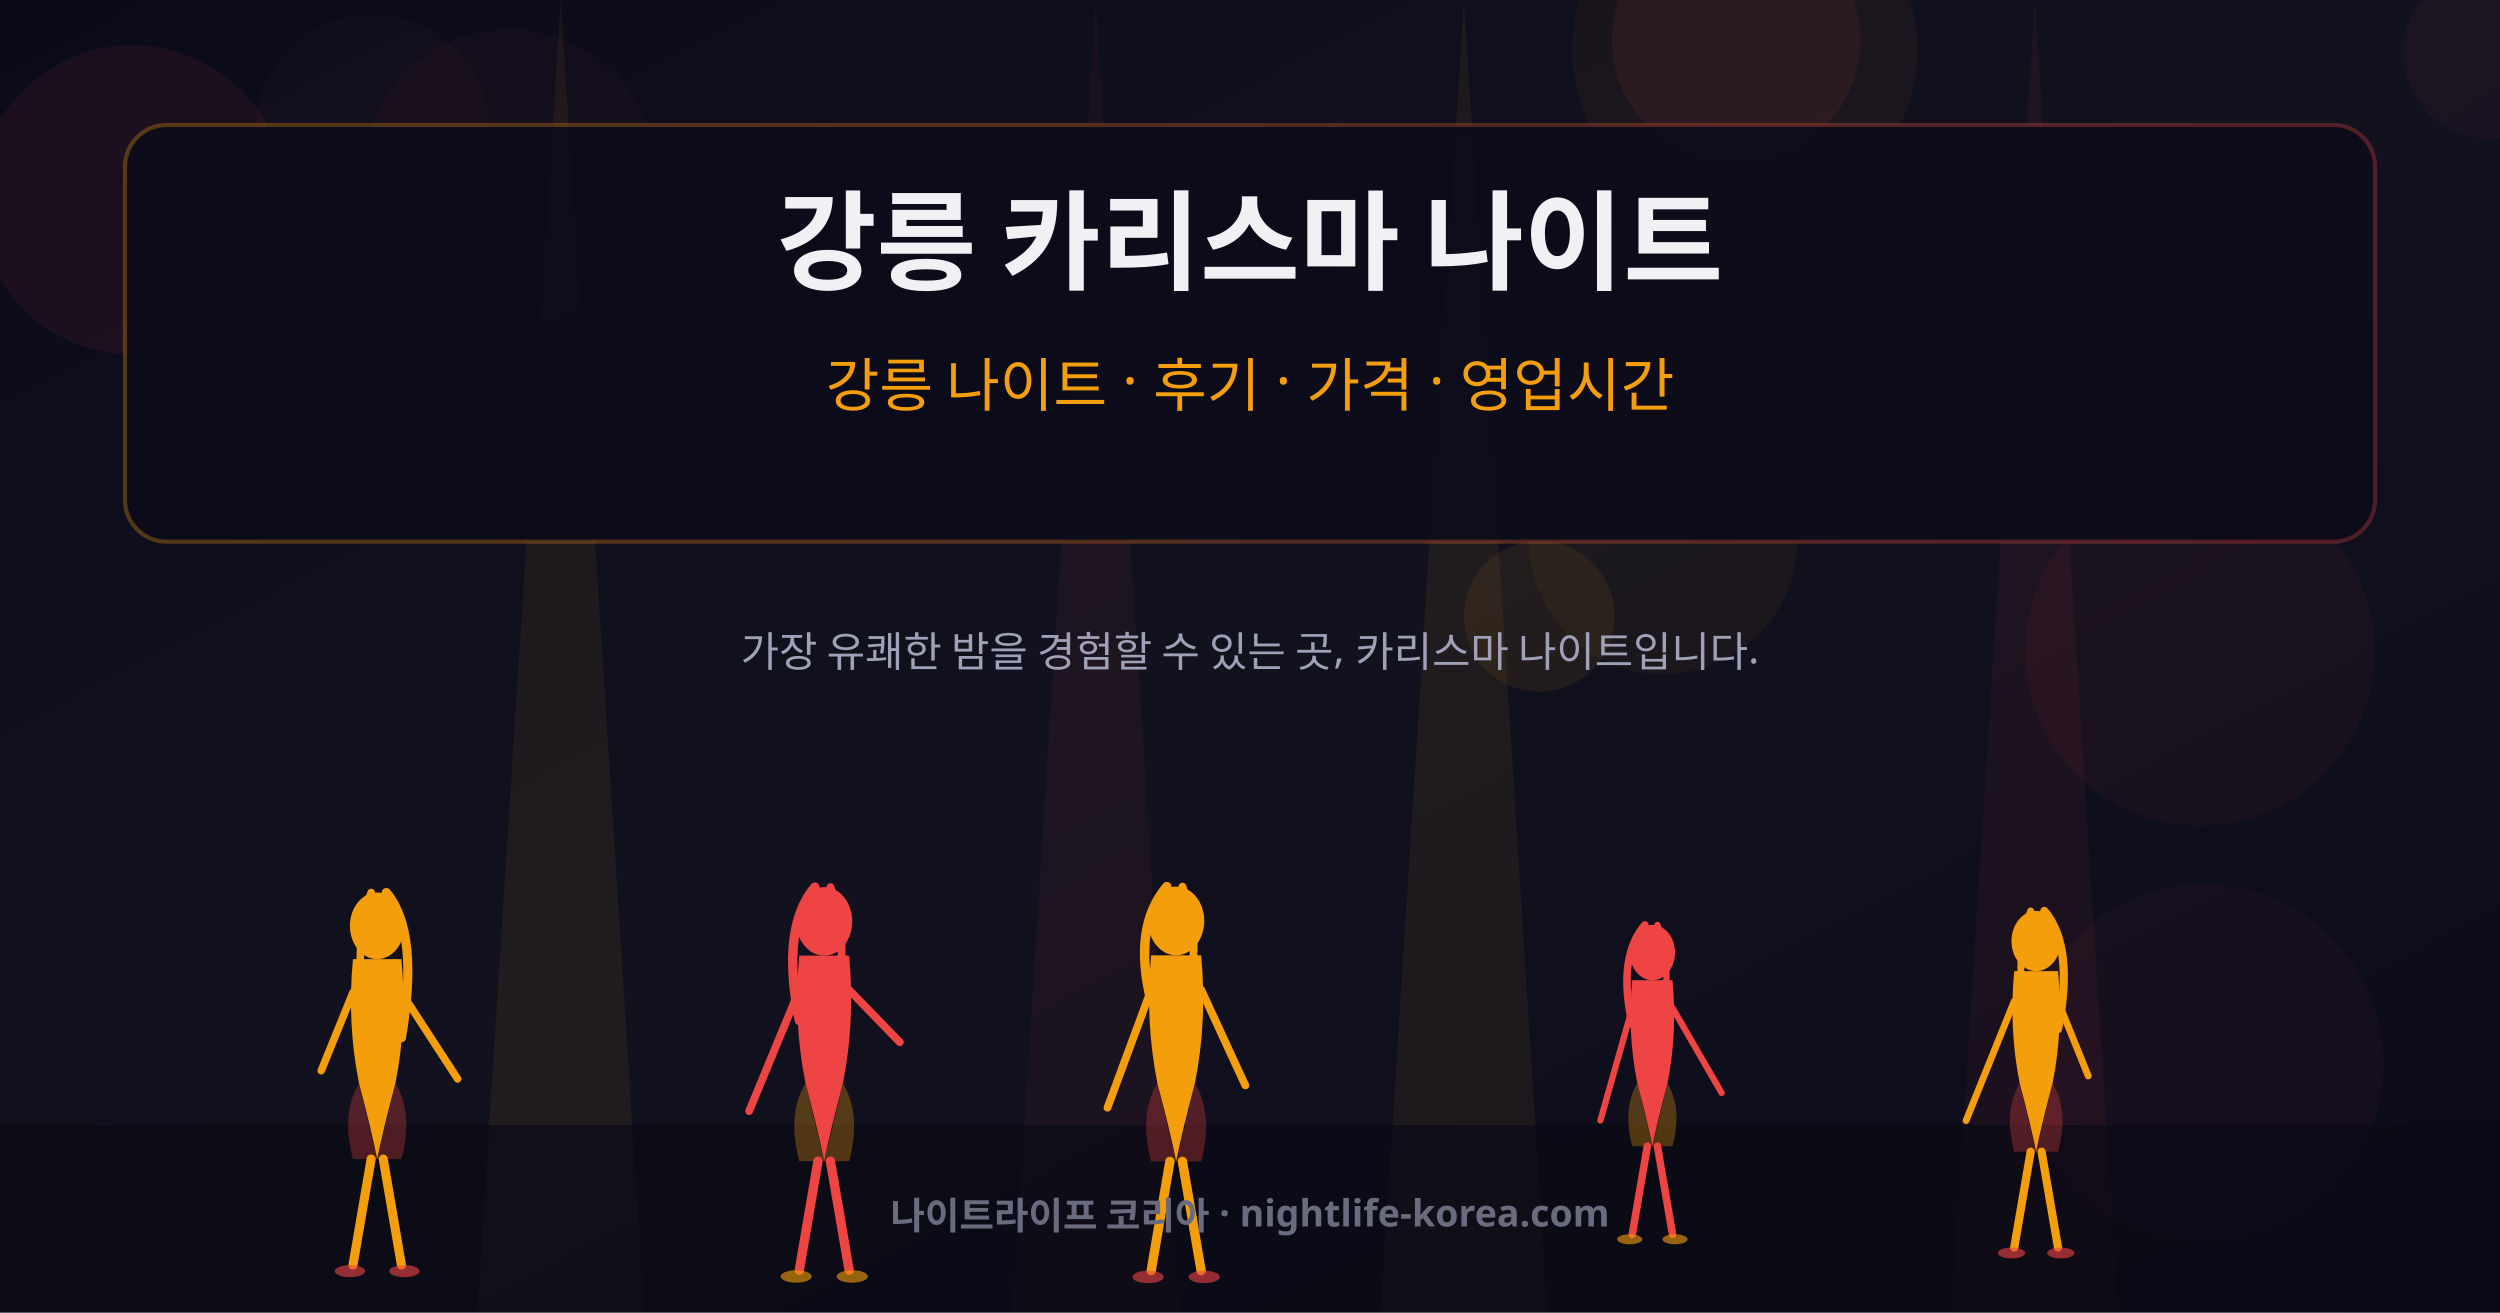
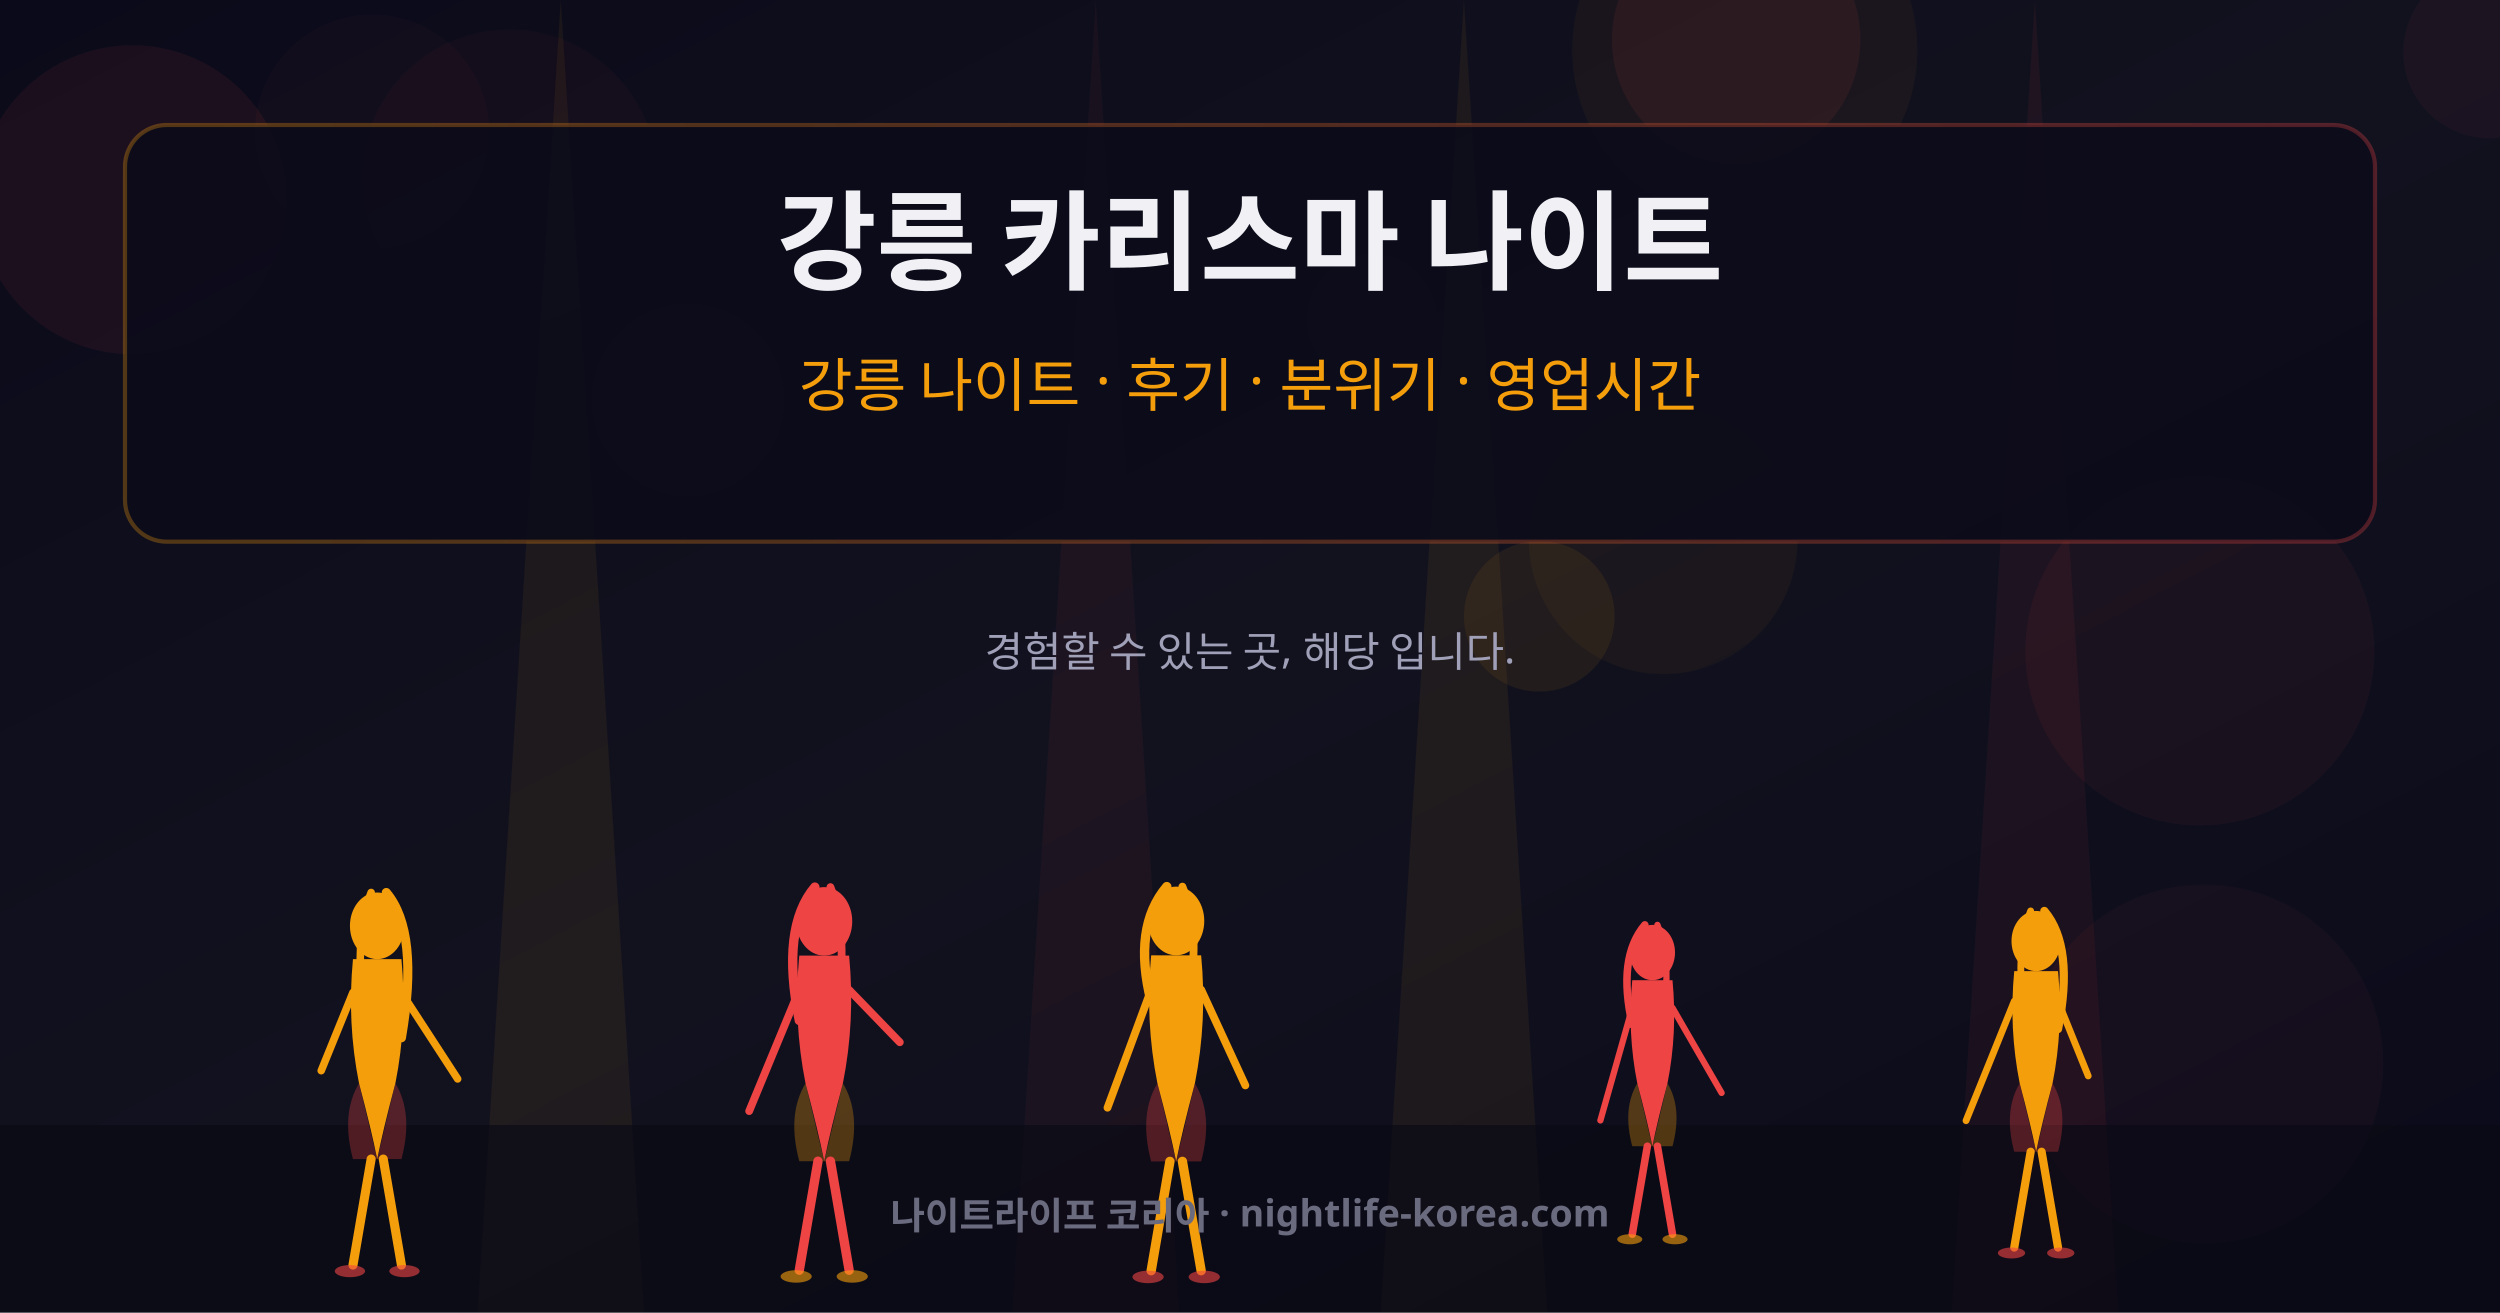
<svg xmlns="http://www.w3.org/2000/svg" viewBox="0 0 1200 630" width="1200" height="630">
  <defs>
    <linearGradient id="ogbg" x1="0%" y1="0%" x2="100%" y2="100%">
      <stop offset="0%" style="stop-color:#0a0a1a" />
      <stop offset="50%" style="stop-color:#12121f" />
      <stop offset="100%" style="stop-color:#0a0a1a" />
    </linearGradient>
    <linearGradient id="ogtxt" x1="0%" y1="0%" x2="100%" y2="0%">
      <stop offset="0%" style="stop-color:#f59e0b" />
      <stop offset="100%" style="stop-color:#ef4444" />
    </linearGradient>
  </defs>
  <rect width="1200" height="630" fill="url(#ogbg)" />
  <polygon points="269.158,0 229.158,630 309.158,630" fill="#f59e0b" opacity="0.068" />
  <polygon points="525.979,0 485.979,630 565.979,630" fill="#ef4444" opacity="0.058" />
  <polygon points="702.677,0 662.677,630 742.677,630" fill="#f59e0b" opacity="0.067" />
  <polygon points="976.74,0 936.74,630 1016.74,630" fill="#ef4444" opacity="0.064" />
  <circle cx="330.255" cy="191.917" r="46.043" fill="#f59e0b" opacity="0.056" />
  <circle cx="833.372" cy="19.074" r="59.627" fill="#ef4444" opacity="0.078" />
  <circle cx="738.871" cy="295.818" r="36.162" fill="#f59e0b" opacity="0.077" />
  <circle cx="837.503" cy="23.863" r="82.834" fill="#f59e0b" opacity="0.047" />
  <circle cx="798.328" cy="259.105" r="64.476" fill="#f59e0b" opacity="0.044" />
  <circle cx="1057.947" cy="510.624" r="86.039" fill="#ef4444" opacity="0.043" />
  <circle cx="1194.944" cy="25.053" r="41.325" fill="#ef4444" opacity="0.049" />
  <circle cx="244.565" cy="84.843" r="70.705" fill="#ef4444" opacity="0.039" />
  <circle cx="178.591" cy="63.137" r="56.145" fill="#ef4444" opacity="0.032" />
  <circle cx="63.499" cy="95.888" r="74.176" fill="#ef4444" opacity="0.075" />
  <circle cx="658.477" cy="153.028" r="30.995" fill="#ef4444" opacity="0.044" />
  <circle cx="1055.942" cy="312.445" r="83.782" fill="#ef4444" opacity="0.057" />
  <rect x="0" y="540" width="1200" height="90" fill="#0a0a14" opacity="0.7" />
  <g transform="translate(181.0564,520) scale(1.453953)">
    <ellipse cx="0" cy="-52" rx="9" ry="11" fill="#f59e0b" />
    <path d="M3,-63 Q14,-50 8,-15.049" stroke="#f59e0b" stroke-width="3" fill="none" stroke-linecap="round" />
    <path d="M-2,-63 Q-8,-48 -4,-18.049" stroke="#f59e0b" stroke-width="2.5" fill="none" stroke-linecap="round" />
    <path d="M-8,-41 Q-10,-20 -6,0 Q-2,15 0,25 Q2,15 6,0 Q10,-20 8,-41 Z" fill="#f59e0b" />
    <path d="M-6,0 Q-12,10 -8,25 L0,25 Z" fill="#ef4444" opacity="0.3" />
    <path d="M6,0 Q12,10 8,25 L0,25 Z" fill="#ef4444" opacity="0.3" />
    <line x1="-2" y1="25" x2="-8" y2="60" stroke="#f59e0b" stroke-width="3" stroke-linecap="round" />
    <line x1="2" y1="25" x2="8" y2="60" stroke="#f59e0b" stroke-width="3" stroke-linecap="round" />
    <ellipse cx="-9" cy="62" rx="5" ry="2" fill="#ef4444" opacity="0.6" />
    <ellipse cx="9" cy="62" rx="5" ry="2" fill="#ef4444" opacity="0.6" />
    <line x1="-8" y1="-30" x2="-18.48" y2="-4.183" stroke="#f59e0b" stroke-width="2.5" stroke-linecap="round" />
    <line x1="8" y1="-30" x2="26.561" y2="-1.456" stroke="#f59e0b" stroke-width="2.5" stroke-linecap="round" />
  </g>
  <g transform="translate(395.6174,520) scale(1.495078)">
    <ellipse cx="0" cy="-52" rx="9" ry="11" fill="#ef4444" />
    <path d="M-3,-63 Q-14,-50 -8,-20.203" stroke="#ef4444" stroke-width="3" fill="none" stroke-linecap="round" />
    <path d="M2,-63 Q8,-48 4,-23.203" stroke="#ef4444" stroke-width="2.5" fill="none" stroke-linecap="round" />
    <path d="M-8,-41 Q-10,-20 -6,0 Q-2,15 0,25 Q2,15 6,0 Q10,-20 8,-41 Z" fill="#ef4444" />
    <path d="M-6,0 Q-12,10 -8,25 L0,25 Z" fill="#f59e0b" opacity="0.3" />
    <path d="M6,0 Q12,10 8,25 L0,25 Z" fill="#f59e0b" opacity="0.3" />
    <line x1="-2" y1="25" x2="-8" y2="60" stroke="#ef4444" stroke-width="3" stroke-linecap="round" />
    <line x1="2" y1="25" x2="8" y2="60" stroke="#ef4444" stroke-width="3" stroke-linecap="round" />
    <ellipse cx="-9" cy="62" rx="5" ry="2" fill="#f59e0b" opacity="0.6" />
    <ellipse cx="9" cy="62" rx="5" ry="2" fill="#f59e0b" opacity="0.6" />
    <line x1="-8" y1="-30" x2="-24.092" y2="8.916" stroke="#ef4444" stroke-width="2.5" stroke-linecap="round" />
    <line x1="8" y1="-30" x2="24.272" y2="-13.193" stroke="#ef4444" stroke-width="2.5" stroke-linecap="round" />
  </g>
  <g transform="translate(564.5557,520) scale(1.498791)">
    <ellipse cx="0" cy="-52" rx="9" ry="11" fill="#f59e0b" />
    <path d="M-3,-63 Q-14,-50 -8,-26.159" stroke="#f59e0b" stroke-width="3" fill="none" stroke-linecap="round" />
    <path d="M2,-63 Q8,-48 4,-29.159" stroke="#f59e0b" stroke-width="2.5" fill="none" stroke-linecap="round" />
    <path d="M-8,-41 Q-10,-20 -6,0 Q-2,15 0,25 Q2,15 6,0 Q10,-20 8,-41 Z" fill="#f59e0b" />
    <path d="M-6,0 Q-12,10 -8,25 L0,25 Z" fill="#ef4444" opacity="0.3" />
    <path d="M6,0 Q12,10 8,25 L0,25 Z" fill="#ef4444" opacity="0.3" />
    <line x1="-2" y1="25" x2="-8" y2="60" stroke="#f59e0b" stroke-width="3" stroke-linecap="round" />
    <line x1="2" y1="25" x2="8" y2="60" stroke="#f59e0b" stroke-width="3" stroke-linecap="round" />
    <ellipse cx="-9" cy="62" rx="5" ry="2" fill="#ef4444" opacity="0.6" />
    <ellipse cx="9" cy="62" rx="5" ry="2" fill="#ef4444" opacity="0.6" />
    <line x1="-8" y1="-30" x2="-21.99" y2="7.802" stroke="#f59e0b" stroke-width="2.5" stroke-linecap="round" />
    <line x1="8" y1="-30" x2="22.158" y2="0.665" stroke="#f59e0b" stroke-width="2.5" stroke-linecap="round" />
  </g>
  <g transform="translate(793.1445,520) scale(1.207247)">
    <ellipse cx="0" cy="-52" rx="9" ry="11" fill="#ef4444" />
    <path d="M-3,-63 Q-14,-50 -8,-23.367" stroke="#ef4444" stroke-width="3" fill="none" stroke-linecap="round" />
    <path d="M2,-63 Q8,-48 4,-26.367" stroke="#ef4444" stroke-width="2.5" fill="none" stroke-linecap="round" />
    <path d="M-8,-41 Q-10,-20 -6,0 Q-2,15 0,25 Q2,15 6,0 Q10,-20 8,-41 Z" fill="#ef4444" />
    <path d="M-6,0 Q-12,10 -8,25 L0,25 Z" fill="#f59e0b" opacity="0.3" />
    <path d="M6,0 Q12,10 8,25 L0,25 Z" fill="#f59e0b" opacity="0.3" />
    <line x1="-2" y1="25" x2="-8" y2="60" stroke="#ef4444" stroke-width="3" stroke-linecap="round" />
    <line x1="2" y1="25" x2="8" y2="60" stroke="#ef4444" stroke-width="3" stroke-linecap="round" />
    <ellipse cx="-9" cy="62" rx="5" ry="2" fill="#f59e0b" opacity="0.6" />
    <ellipse cx="9" cy="62" rx="5" ry="2" fill="#f59e0b" opacity="0.6" />
    <line x1="-8" y1="-30" x2="-20.673" y2="14.744" stroke="#ef4444" stroke-width="2.5" stroke-linecap="round" />
    <line x1="8" y1="-30" x2="27.522" y2="3.804" stroke="#ef4444" stroke-width="2.5" stroke-linecap="round" />
  </g>
  <g transform="translate(977.3412,520) scale(1.313448)">
    <ellipse cx="0" cy="-52" rx="9" ry="11" fill="#f59e0b" />
    <path d="M3,-63 Q14,-50 8,-19.841" stroke="#f59e0b" stroke-width="3" fill="none" stroke-linecap="round" />
    <path d="M-2,-63 Q-8,-48 -4,-22.841" stroke="#f59e0b" stroke-width="2.5" fill="none" stroke-linecap="round" />
    <path d="M-8,-41 Q-10,-20 -6,0 Q-2,15 0,25 Q2,15 6,0 Q10,-20 8,-41 Z" fill="#f59e0b" />
    <path d="M-6,0 Q-12,10 -8,25 L0,25 Z" fill="#ef4444" opacity="0.3" />
    <path d="M6,0 Q12,10 8,25 L0,25 Z" fill="#ef4444" opacity="0.3" />
    <line x1="-2" y1="25" x2="-8" y2="60" stroke="#f59e0b" stroke-width="3" stroke-linecap="round" />
    <line x1="2" y1="25" x2="8" y2="60" stroke="#f59e0b" stroke-width="3" stroke-linecap="round" />
    <ellipse cx="-9" cy="62" rx="5" ry="2" fill="#ef4444" opacity="0.6" />
    <ellipse cx="9" cy="62" rx="5" ry="2" fill="#ef4444" opacity="0.6" />
    <line x1="-8" y1="-30" x2="-25.616" y2="13.639" stroke="#f59e0b" stroke-width="2.5" stroke-linecap="round" />
    <line x1="8" y1="-30" x2="19.036" y2="-2.706" stroke="#f59e0b" stroke-width="2.5" stroke-linecap="round" />
  </g>
  <rect x="60" y="60" width="1080" height="200" rx="20" fill="#0a0a1a" opacity="0.85" />
  <rect x="60" y="60" width="1080" height="200" rx="20" fill="none" stroke="url(#ogtxt)" stroke-width="2" opacity="0.3" />
  <text x="600" y="135" text-anchor="middle" font-family="'Noto Sans KR',sans-serif" font-size="52" font-weight="800" fill="#f0f0f5">강릉 카리스마 나이트</text>
-   <text x="600" y="195" text-anchor="middle" font-family="'Noto Sans KR',sans-serif" font-size="28" font-weight="500" fill="#f59e0b">강릉 나이트 · 후기 · 가격 · 영업시간</text>
+   <text x="600" y="195" text-anchor="middle" font-family="'Noto Sans KR',sans-serif" font-size="28" font-weight="500" fill="#f59e0b">강릉 나이트 · 후기 · 분위기 · 영업시간</text>
  <rect x="60" y="290" width="auto" height="40" rx="20" fill="#f59e0b" opacity="0.15" />
-   <text x="600" y="320" text-anchor="middle" font-family="'Noto Sans KR',sans-serif" font-size="20" fill="#a0a0b8">가장 유쾌한 밤을 경험할 수 있는 곳, 카리스마 나이트입니다.</text>
+   <text x="600" y="320" text-anchor="middle" font-family="'Noto Sans KR',sans-serif" font-size="20" fill="#a0a0b8">경험할 수 있는 곳, 해당 입니다.</text>
  <text x="600" y="590" text-anchor="middle" font-family="'Noto Sans KR',sans-serif" font-size="18" font-weight="600" fill="#6b6b80">나이트라이프 코리아 · nightlife-korea.com</text>
</svg>
